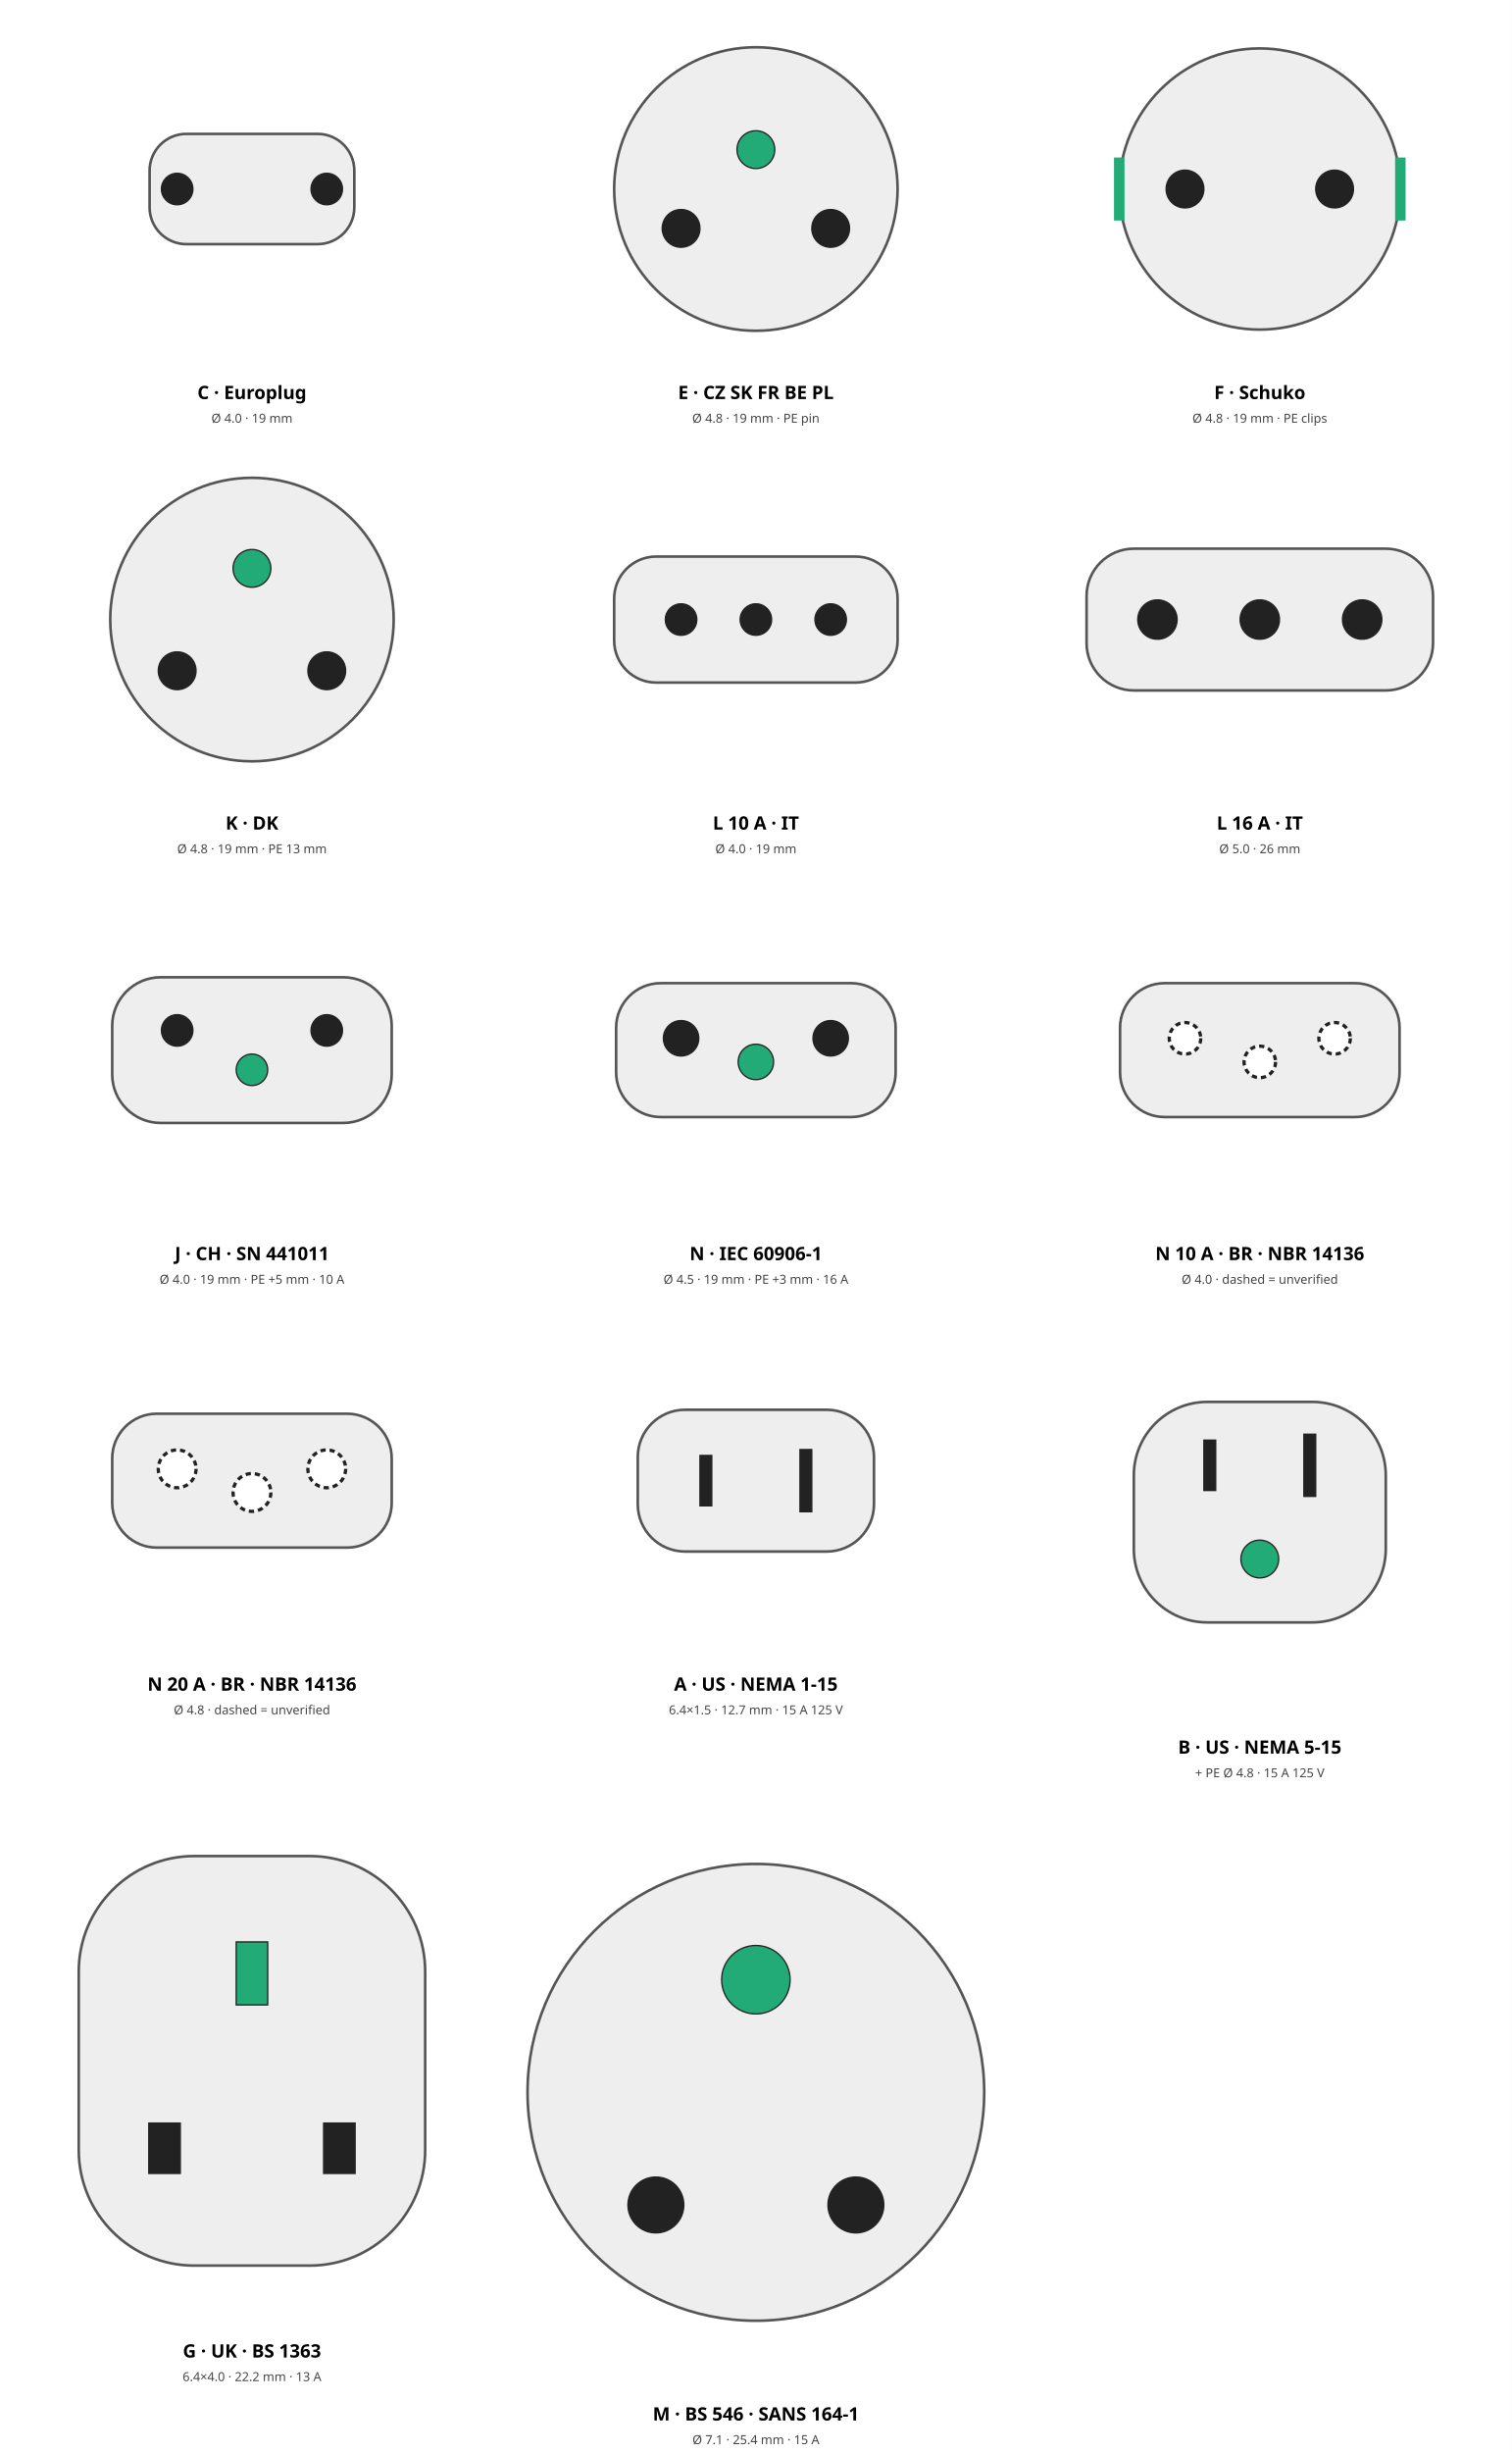
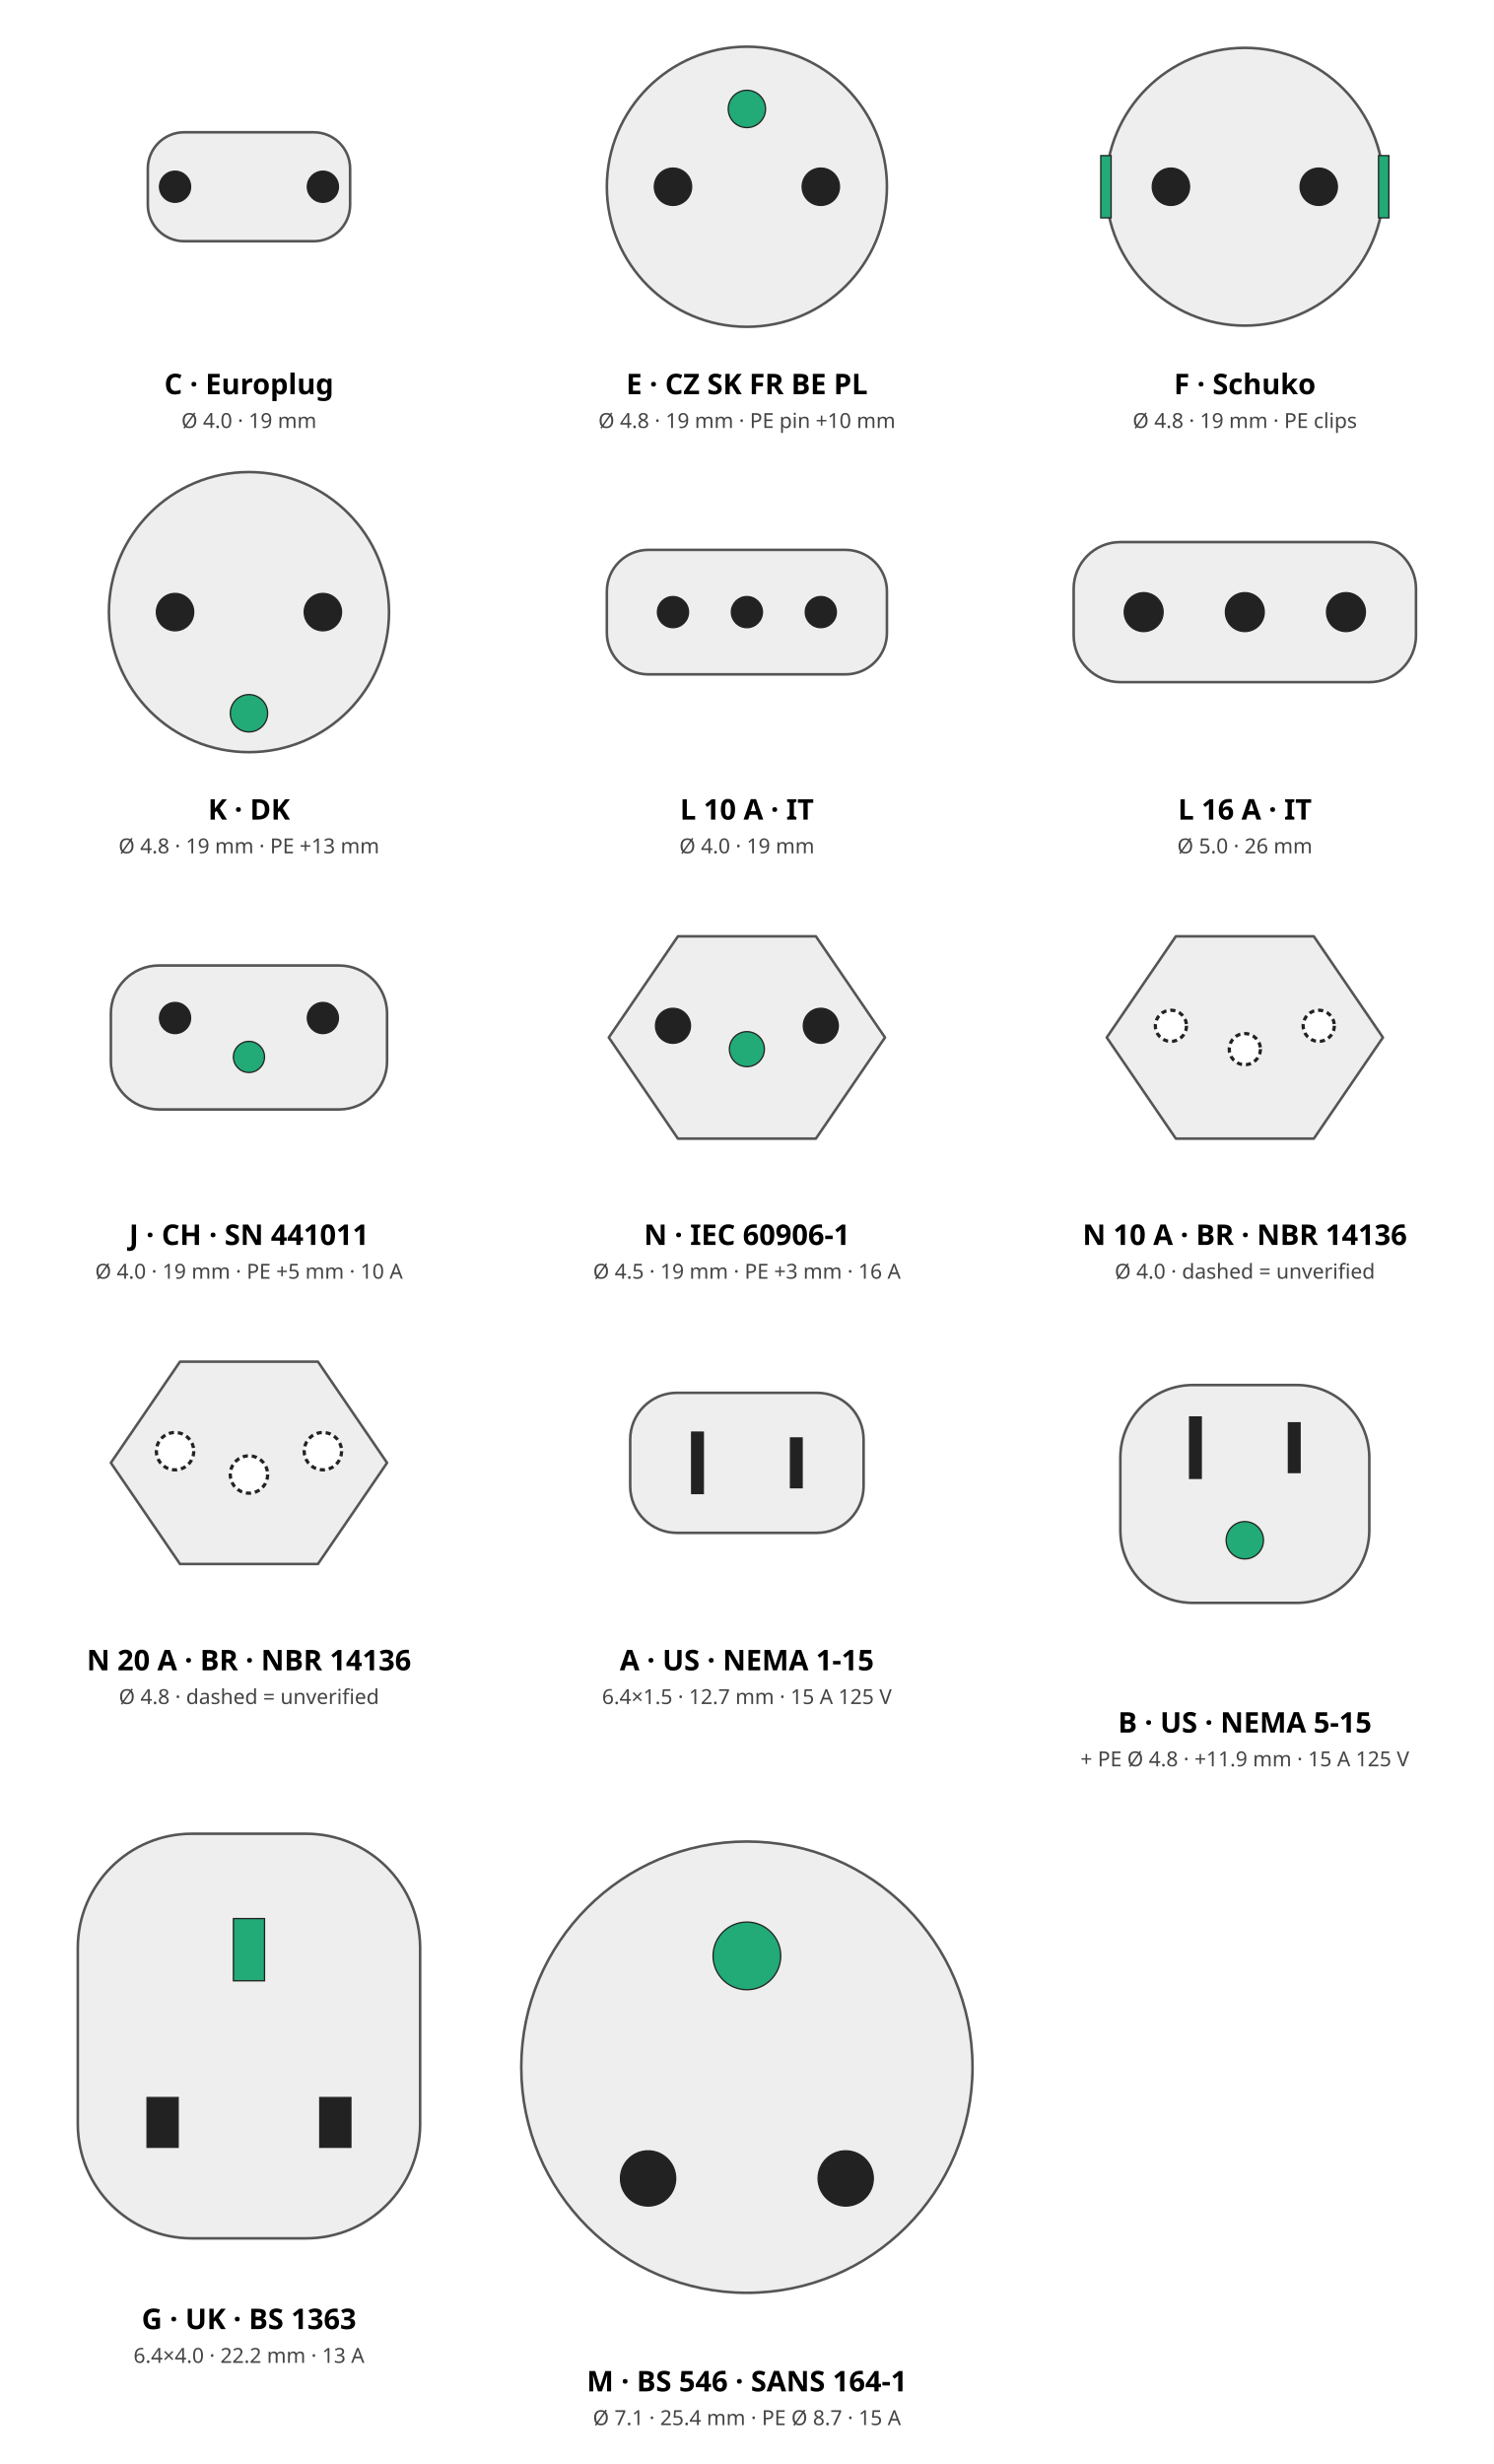
- <svg xmlns="http://www.w3.org/2000/svg" viewBox="0 0 1152 1868" font-family="sans-serif">
-   <rect width="1152" height="1868" fill="#fff" />
+ <svg xmlns="http://www.w3.org/2000/svg" viewBox="0 0 1152 1900" font-family="sans-serif">
+   <rect width="1152" height="1900" fill="#fff" />
  <g transform="translate(0,0)">
-     <rect x="114.0" y="102.0" width="156" height="84" rx="28.0" fill="#eee" stroke="#555" stroke-width="2" />
-     <circle cx="135.0" cy="144.0" r="12.0" fill="#222" stroke="#222" stroke-width="1" />
-     <circle cx="249.0" cy="144.0" r="12.0" fill="#222" stroke="#222" stroke-width="1" />
-     <text x="192.0" y="304" text-anchor="middle" font-size="14" font-weight="bold">C · Europlug</text>
-     <text x="192.0" y="322" text-anchor="middle" font-size="9.5" fill="#444">Ø 4.0 · 19 mm</text>
+     <rect x="114" y="102" width="156" height="84" rx="28" fill="#eee" stroke="#555" stroke-width="2" />
+     <circle cx="135" cy="144" r="12" fill="#222" stroke="#222" stroke-width="1" />
+     <circle cx="249" cy="144" r="12" fill="#222" stroke="#222" stroke-width="1" />
+     <text x="192" y="304" text-anchor="middle" font-size="22" font-weight="bold">C · Europlug</text>
+     <text x="192" y="330" text-anchor="middle" font-size="16" fill="#444">Ø 4.0 · 19 mm</text>
  </g>
  <g transform="translate(384,0)">
-     <circle cx="192.0" cy="144.0" r="108.0" fill="#eee" stroke="#555" stroke-width="2" />
-     <circle cx="135.0" cy="174.0" r="14.4" fill="#222" stroke="#222" stroke-width="1" />
-     <circle cx="249.0" cy="174.0" r="14.4" fill="#222" stroke="#222" stroke-width="1" />
-     <circle cx="192.0" cy="114.0" r="14.4" fill="#2a7" stroke="#222" stroke-width="1" />
-     <text x="192.0" y="304" text-anchor="middle" font-size="14" font-weight="bold">E · CZ SK FR BE PL</text>
-     <text x="192.0" y="322" text-anchor="middle" font-size="9.5" fill="#444">Ø 4.8 · 19 mm · PE pin</text>
+     <circle cx="192" cy="144" r="108" fill="#eee" stroke="#555" stroke-width="2" />
+     <circle cx="135" cy="144" r="14.4" fill="#222" stroke="#222" stroke-width="1" />
+     <circle cx="249" cy="144" r="14.4" fill="#222" stroke="#222" stroke-width="1" />
+     <circle cx="192" cy="84" r="14.4" fill="#2a7" stroke="#222" stroke-width="1" />
+     <text x="192" y="304" text-anchor="middle" font-size="22" font-weight="bold">E · CZ SK FR BE PL</text>
+     <text x="192" y="330" text-anchor="middle" font-size="16" fill="#444">Ø 4.8 · 19 mm · PE pin +10 mm</text>
  </g>
  <g transform="translate(768,0)">
-     <circle cx="192.0" cy="144.0" r="107.1" fill="#eee" stroke="#555" stroke-width="2" />
-     <rect x="80.9" y="120.0" width="8" height="48" fill="#2a7" />
-     <rect x="295.1" y="120.0" width="8" height="48" fill="#2a7" />
-     <circle cx="135.0" cy="144.0" r="14.4" fill="#222" stroke="#222" stroke-width="1" />
-     <circle cx="249.0" cy="144.0" r="14.4" fill="#222" stroke="#222" stroke-width="1" />
-     <text x="192.0" y="304" text-anchor="middle" font-size="14" font-weight="bold">F · Schuko</text>
-     <text x="192.0" y="322" text-anchor="middle" font-size="9.5" fill="#444">Ø 4.8 · 19 mm · PE clips</text>
+     <circle cx="192" cy="144" r="107.1" fill="#eee" stroke="#555" stroke-width="2" />
+     <rect x="80.9" y="120" width="8" height="48" fill="#2a7" stroke="#222" stroke-width="1" />
+     <rect x="295.1" y="120" width="8" height="48" fill="#2a7" stroke="#222" stroke-width="1" />
+     <circle cx="135" cy="144" r="14.4" fill="#222" stroke="#222" stroke-width="1" />
+     <circle cx="249" cy="144" r="14.4" fill="#222" stroke="#222" stroke-width="1" />
+     <text x="192" y="304" text-anchor="middle" font-size="22" font-weight="bold">F · Schuko</text>
+     <text x="192" y="330" text-anchor="middle" font-size="16" fill="#444">Ø 4.8 · 19 mm · PE clips</text>
  </g>
  <g transform="translate(0,328)">
-     <circle cx="192.0" cy="144.0" r="108.0" fill="#eee" stroke="#555" stroke-width="2" />
-     <circle cx="135.0" cy="183.0" r="14.4" fill="#222" stroke="#222" stroke-width="1" />
-     <circle cx="249.0" cy="183.0" r="14.4" fill="#222" stroke="#222" stroke-width="1" />
-     <circle cx="192.0" cy="105.0" r="14.4" fill="#2a7" stroke="#222" stroke-width="1" />
-     <text x="192.0" y="304" text-anchor="middle" font-size="14" font-weight="bold">K · DK</text>
-     <text x="192.0" y="322" text-anchor="middle" font-size="9.5" fill="#444">Ø 4.8 · 19 mm · PE 13 mm</text>
+     <circle cx="192" cy="144" r="108" fill="#eee" stroke="#555" stroke-width="2" />
+     <circle cx="135" cy="144" r="14.4" fill="#222" stroke="#222" stroke-width="1" />
+     <circle cx="249" cy="144" r="14.4" fill="#222" stroke="#222" stroke-width="1" />
+     <circle cx="192" cy="222" r="14.4" fill="#2a7" stroke="#222" stroke-width="1" />
+     <text x="192" y="304" text-anchor="middle" font-size="22" font-weight="bold">K · DK</text>
+     <text x="192" y="330" text-anchor="middle" font-size="16" fill="#444">Ø 4.8 · 19 mm · PE +13 mm</text>
  </g>
  <g transform="translate(384,328)">
-     <rect x="84.0" y="96.0" width="216" height="96" rx="32.0" fill="#eee" stroke="#555" stroke-width="2" />
-     <circle cx="135.0" cy="144.0" r="12.0" fill="#222" stroke="#222" stroke-width="1" />
-     <circle cx="192.0" cy="144.0" r="12.0" fill="#222" stroke="#222" stroke-width="1" />
-     <circle cx="249.0" cy="144.0" r="12.0" fill="#222" stroke="#222" stroke-width="1" />
-     <text x="192.0" y="304" text-anchor="middle" font-size="14" font-weight="bold">L 10 A · IT</text>
-     <text x="192.0" y="322" text-anchor="middle" font-size="9.5" fill="#444">Ø 4.0 · 19 mm</text>
+     <rect x="84" y="96" width="216" height="96" rx="32" fill="#eee" stroke="#555" stroke-width="2" />
+     <circle cx="135" cy="144" r="12" fill="#222" stroke="#222" stroke-width="1" />
+     <circle cx="192" cy="144" r="12" fill="#222" stroke="#222" stroke-width="1" />
+     <circle cx="249" cy="144" r="12" fill="#222" stroke="#222" stroke-width="1" />
+     <text x="192" y="304" text-anchor="middle" font-size="22" font-weight="bold">L 10 A · IT</text>
+     <text x="192" y="330" text-anchor="middle" font-size="16" fill="#444">Ø 4.0 · 19 mm</text>
  </g>
  <g transform="translate(768,328)">
-     <rect x="60.0" y="90.0" width="264" height="108" rx="36.0" fill="#eee" stroke="#555" stroke-width="2" />
-     <circle cx="114.0" cy="144.0" r="15.0" fill="#222" stroke="#222" stroke-width="1" />
-     <circle cx="192.0" cy="144.0" r="15.0" fill="#222" stroke="#222" stroke-width="1" />
-     <circle cx="270.0" cy="144.0" r="15.0" fill="#222" stroke="#222" stroke-width="1" />
-     <text x="192.0" y="304" text-anchor="middle" font-size="14" font-weight="bold">L 16 A · IT</text>
-     <text x="192.0" y="322" text-anchor="middle" font-size="9.5" fill="#444">Ø 5.0 · 26 mm</text>
+     <rect x="60" y="90" width="264" height="108" rx="36" fill="#eee" stroke="#555" stroke-width="2" />
+     <circle cx="114" cy="144" r="15" fill="#222" stroke="#222" stroke-width="1" />
+     <circle cx="192" cy="144" r="15" fill="#222" stroke="#222" stroke-width="1" />
+     <circle cx="270" cy="144" r="15" fill="#222" stroke="#222" stroke-width="1" />
+     <text x="192" y="304" text-anchor="middle" font-size="22" font-weight="bold">L 16 A · IT</text>
+     <text x="192" y="330" text-anchor="middle" font-size="16" fill="#444">Ø 5.0 · 26 mm</text>
  </g>
  <g transform="translate(0,656)">
-     <rect x="85.5" y="88.5" width="213.0" height="111.0" rx="37.0" fill="#eee" stroke="#555" stroke-width="2" />
-     <circle cx="135.0" cy="129.0" r="12.0" fill="#222" stroke="#222" stroke-width="1" />
-     <circle cx="249.0" cy="129.0" r="12.0" fill="#222" stroke="#222" stroke-width="1" />
-     <circle cx="192.0" cy="159.0" r="12.0" fill="#2a7" stroke="#222" stroke-width="1" />
-     <text x="192.0" y="304" text-anchor="middle" font-size="14" font-weight="bold">J · CH · SN 441011</text>
-     <text x="192.0" y="322" text-anchor="middle" font-size="9.5" fill="#444">Ø 4.0 · 19 mm · PE +5 mm · 10 A</text>
+     <rect x="85.5" y="88.5" width="213" height="111" rx="37" fill="#eee" stroke="#555" stroke-width="2" />
+     <circle cx="135" cy="129" r="12" fill="#222" stroke="#222" stroke-width="1" />
+     <circle cx="249" cy="129" r="12" fill="#222" stroke="#222" stroke-width="1" />
+     <circle cx="192" cy="159" r="12" fill="#2a7" stroke="#222" stroke-width="1" />
+     <text x="192" y="304" text-anchor="middle" font-size="22" font-weight="bold">J · CH · SN 441011</text>
+     <text x="192" y="330" text-anchor="middle" font-size="16" fill="#444">Ø 4.0 · 19 mm · PE +5 mm · 10 A</text>
  </g>
  <g transform="translate(384,656)">
-     <rect x="85.5" y="93.0" width="213.0" height="102" rx="34.0" fill="#eee" stroke="#555" stroke-width="2" />
-     <circle cx="135.0" cy="135.0" r="13.5" fill="#222" stroke="#222" stroke-width="1" />
-     <circle cx="249.0" cy="135.0" r="13.5" fill="#222" stroke="#222" stroke-width="1" />
-     <circle cx="192.0" cy="153.0" r="13.5" fill="#2a7" stroke="#222" stroke-width="1" />
-     <text x="192.0" y="304" text-anchor="middle" font-size="14" font-weight="bold">N · IEC 60906-1</text>
-     <text x="192.0" y="322" text-anchor="middle" font-size="9.5" fill="#444">Ø 4.5 · 19 mm · PE +3 mm · 16 A</text>
+     <polygon points="85.5,144.0 138.8,66.0 245.2,66.0 298.5,144.0 245.2,222.0 138.8,222.0" fill="#eee" stroke="#555" stroke-width="2" stroke-linejoin="round" />
+     <circle cx="135" cy="135" r="13.5" fill="#222" stroke="#222" stroke-width="1" />
+     <circle cx="249" cy="135" r="13.5" fill="#222" stroke="#222" stroke-width="1" />
+     <circle cx="192" cy="153" r="13.5" fill="#2a7" stroke="#222" stroke-width="1" />
+     <text x="192" y="304" text-anchor="middle" font-size="22" font-weight="bold">N · IEC 60906-1</text>
+     <text x="192" y="330" text-anchor="middle" font-size="16" fill="#444">Ø 4.5 · 19 mm · PE +3 mm · 16 A</text>
  </g>
  <g transform="translate(768,656)">
-     <rect x="85.5" y="93.0" width="213.0" height="102" rx="34.0" fill="#eee" stroke="#555" stroke-width="2" />
-     <circle cx="135.0" cy="135.0" r="12.0" fill="#fff" stroke="#222" stroke-width="2.5" stroke-dasharray="4 3" />
-     <circle cx="249.0" cy="135.0" r="12.0" fill="#fff" stroke="#222" stroke-width="2.5" stroke-dasharray="4 3" />
-     <circle cx="192.0" cy="153.0" r="12.0" fill="#fff" stroke="#222" stroke-width="2.5" stroke-dasharray="4 3" />
-     <text x="192.0" y="304" text-anchor="middle" font-size="14" font-weight="bold">N 10 A · BR · NBR 14136</text>
-     <text x="192.0" y="322" text-anchor="middle" font-size="9.5" fill="#444">Ø 4.0 · dashed = unverified</text>
+     <polygon points="85.5,144.0 138.8,66.0 245.2,66.0 298.5,144.0 245.2,222.0 138.8,222.0" fill="#eee" stroke="#555" stroke-width="2" stroke-linejoin="round" />
+     <circle cx="135" cy="135" r="12" fill="#fff" stroke="#222" stroke-width="2.5" stroke-dasharray="4 3" />
+     <circle cx="249" cy="135" r="12" fill="#fff" stroke="#222" stroke-width="2.5" stroke-dasharray="4 3" />
+     <circle cx="192" cy="153" r="12" fill="#fff" stroke="#222" stroke-width="2.5" stroke-dasharray="4 3" />
+     <text x="192" y="304" text-anchor="middle" font-size="22" font-weight="bold">N 10 A · BR · NBR 14136</text>
+     <text x="192" y="330" text-anchor="middle" font-size="16" fill="#444">Ø 4.0 · dashed = unverified</text>
  </g>
  <g transform="translate(0,984)">
-     <rect x="85.5" y="93.0" width="213.0" height="102" rx="34.0" fill="#eee" stroke="#555" stroke-width="2" />
-     <circle cx="135.0" cy="135.0" r="14.4" fill="#fff" stroke="#222" stroke-width="2.5" stroke-dasharray="4 3" />
-     <circle cx="249.0" cy="135.0" r="14.4" fill="#fff" stroke="#222" stroke-width="2.5" stroke-dasharray="4 3" />
-     <circle cx="192.0" cy="153.0" r="14.4" fill="#fff" stroke="#222" stroke-width="2.5" stroke-dasharray="4 3" />
-     <text x="192.0" y="304" text-anchor="middle" font-size="14" font-weight="bold">N 20 A · BR · NBR 14136</text>
-     <text x="192.0" y="322" text-anchor="middle" font-size="9.5" fill="#444">Ø 4.8 · dashed = unverified</text>
+     <polygon points="85.5,144.0 138.8,66.0 245.2,66.0 298.5,144.0 245.2,222.0 138.8,222.0" fill="#eee" stroke="#555" stroke-width="2" stroke-linejoin="round" />
+     <circle cx="135" cy="135" r="14.4" fill="#fff" stroke="#222" stroke-width="2.5" stroke-dasharray="4 3" />
+     <circle cx="249" cy="135" r="14.4" fill="#fff" stroke="#222" stroke-width="2.5" stroke-dasharray="4 3" />
+     <circle cx="192" cy="153" r="14.4" fill="#fff" stroke="#222" stroke-width="2.5" stroke-dasharray="4 3" />
+     <text x="192" y="304" text-anchor="middle" font-size="22" font-weight="bold">N 20 A · BR · NBR 14136</text>
+     <text x="192" y="330" text-anchor="middle" font-size="16" fill="#444">Ø 4.8 · dashed = unverified</text>
  </g>
  <g transform="translate(384,984)">
-     <rect x="102.0" y="90.0" width="180" height="108" rx="36.0" fill="#eee" stroke="#555" stroke-width="2" />
-     <rect x="149.4" y="124.8" width="9.0" height="38.4" fill="#222" stroke="#222" stroke-width="1" />
-     <rect x="225.6" y="120.3" width="9.0" height="47.4" fill="#222" stroke="#222" stroke-width="1" />
-     <text x="192.0" y="304" text-anchor="middle" font-size="14" font-weight="bold">A · US · NEMA 1-15</text>
-     <text x="192.0" y="322" text-anchor="middle" font-size="9.5" fill="#444">6.4×1.5 · 12.7 mm · 15 A 125 V</text>
+     <rect x="102" y="90" width="180" height="108" rx="36" fill="#eee" stroke="#555" stroke-width="2" />
+     <rect x="149.4" y="120.3" width="9.0" height="47.4" fill="#222" stroke="#222" stroke-width="1" />
+     <rect x="225.6" y="124.8" width="9.0" height="38.4" fill="#222" stroke="#222" stroke-width="1" />
+     <text x="192" y="304" text-anchor="middle" font-size="22" font-weight="bold">A · US · NEMA 1-15</text>
+     <text x="192" y="330" text-anchor="middle" font-size="16" fill="#444">6.4×1.5 · 12.7 mm · 15 A 125 V</text>
  </g>
  <g transform="translate(768,984)">
-     <rect x="96.0" y="84.0" width="192" height="168" rx="56.0" fill="#eee" stroke="#555" stroke-width="2" />
-     <rect x="149.4" y="113.1" width="9.0" height="38.4" fill="#222" stroke="#222" stroke-width="1" />
-     <rect x="225.6" y="108.6" width="9.0" height="47.4" fill="#222" stroke="#222" stroke-width="1" />
-     <circle cx="192.0" cy="203.7" r="14.4" fill="#2a7" stroke="#222" stroke-width="1" />
-     <text x="192.0" y="352" text-anchor="middle" font-size="14" font-weight="bold">B · US · NEMA 5-15</text>
-     <text x="192.0" y="370" text-anchor="middle" font-size="9.5" fill="#444">+ PE Ø 4.8 · 15 A 125 V</text>
+     <rect x="96" y="84" width="192" height="168" rx="56" fill="#eee" stroke="#555" stroke-width="2" />
+     <rect x="149.4" y="108.6" width="9.0" height="47.4" fill="#222" stroke="#222" stroke-width="1" />
+     <rect x="225.6" y="113.1" width="9.0" height="38.4" fill="#222" stroke="#222" stroke-width="1" />
+     <circle cx="192" cy="203.7" r="14.4" fill="#2a7" stroke="#222" stroke-width="1" />
+     <text x="192" y="352" text-anchor="middle" font-size="22" font-weight="bold">B · US · NEMA 5-15</text>
+     <text x="192" y="378" text-anchor="middle" font-size="16" fill="#444">+ PE Ø 4.8 · +11.9 mm · 15 A 125 V</text>
  </g>
  <g transform="translate(0,1360)">
-     <rect x="60.0" y="54" width="264" height="312" rx="88.0" fill="#eee" stroke="#555" stroke-width="2" />
-     <rect x="113.4" y="257.4" width="24.0" height="38.4" fill="#222" stroke="#222" stroke-width="1" />
-     <rect x="246.6" y="257.4" width="24.0" height="38.4" fill="#222" stroke="#222" stroke-width="1" />
-     <rect x="180.0" y="119.4" width="24.0" height="48.0" fill="#2a7" stroke="#222" stroke-width="1" />
-     <text x="192.0" y="436" text-anchor="middle" font-size="14" font-weight="bold">G · UK · BS 1363</text>
-     <text x="192.0" y="454" text-anchor="middle" font-size="9.5" fill="#444">6.4×4.0 · 22.2 mm · 13 A</text>
+     <rect x="60" y="54" width="264" height="312" rx="88" fill="#eee" stroke="#555" stroke-width="2" />
+     <rect x="113.4" y="257.4" width="24" height="38.4" fill="#222" stroke="#222" stroke-width="1" />
+     <rect x="246.6" y="257.4" width="24" height="38.4" fill="#222" stroke="#222" stroke-width="1" />
+     <rect x="180" y="119.4" width="24" height="48" fill="#2a7" stroke="#222" stroke-width="1" />
+     <text x="192" y="436" text-anchor="middle" font-size="22" font-weight="bold">G · UK · BS 1363</text>
+     <text x="192" y="462" text-anchor="middle" font-size="16" fill="#444">6.4×4.0 · 22.2 mm · 13 A</text>
  </g>
  <g transform="translate(384,1360)">
-     <circle cx="192.0" cy="234.0" r="174.0" fill="#eee" stroke="#555" stroke-width="2" />
+     <circle cx="192" cy="234" r="174" fill="#eee" stroke="#555" stroke-width="2" />
    <circle cx="115.8" cy="319.8" r="21.3" fill="#222" stroke="#222" stroke-width="1" />
    <circle cx="268.2" cy="319.8" r="21.3" fill="#222" stroke="#222" stroke-width="1" />
-     <circle cx="192.0" cy="148.2" r="26.1" fill="#2a7" stroke="#222" stroke-width="1" />
-     <text x="192.0" y="484" text-anchor="middle" font-size="14" font-weight="bold">M · BS 546 · SANS 164-1</text>
-     <text x="192.0" y="502" text-anchor="middle" font-size="9.5" fill="#444">Ø 7.1 · 25.4 mm · 15 A</text>
+     <circle cx="192" cy="148.2" r="26.1" fill="#2a7" stroke="#222" stroke-width="1" />
+     <text x="192" y="484" text-anchor="middle" font-size="22" font-weight="bold">M · BS 546 · SANS 164-1</text>
+     <text x="192" y="510" text-anchor="middle" font-size="16" fill="#444">Ø 7.1 · 25.4 mm · PE Ø 8.7 · 15 A</text>
  </g>
</svg>
